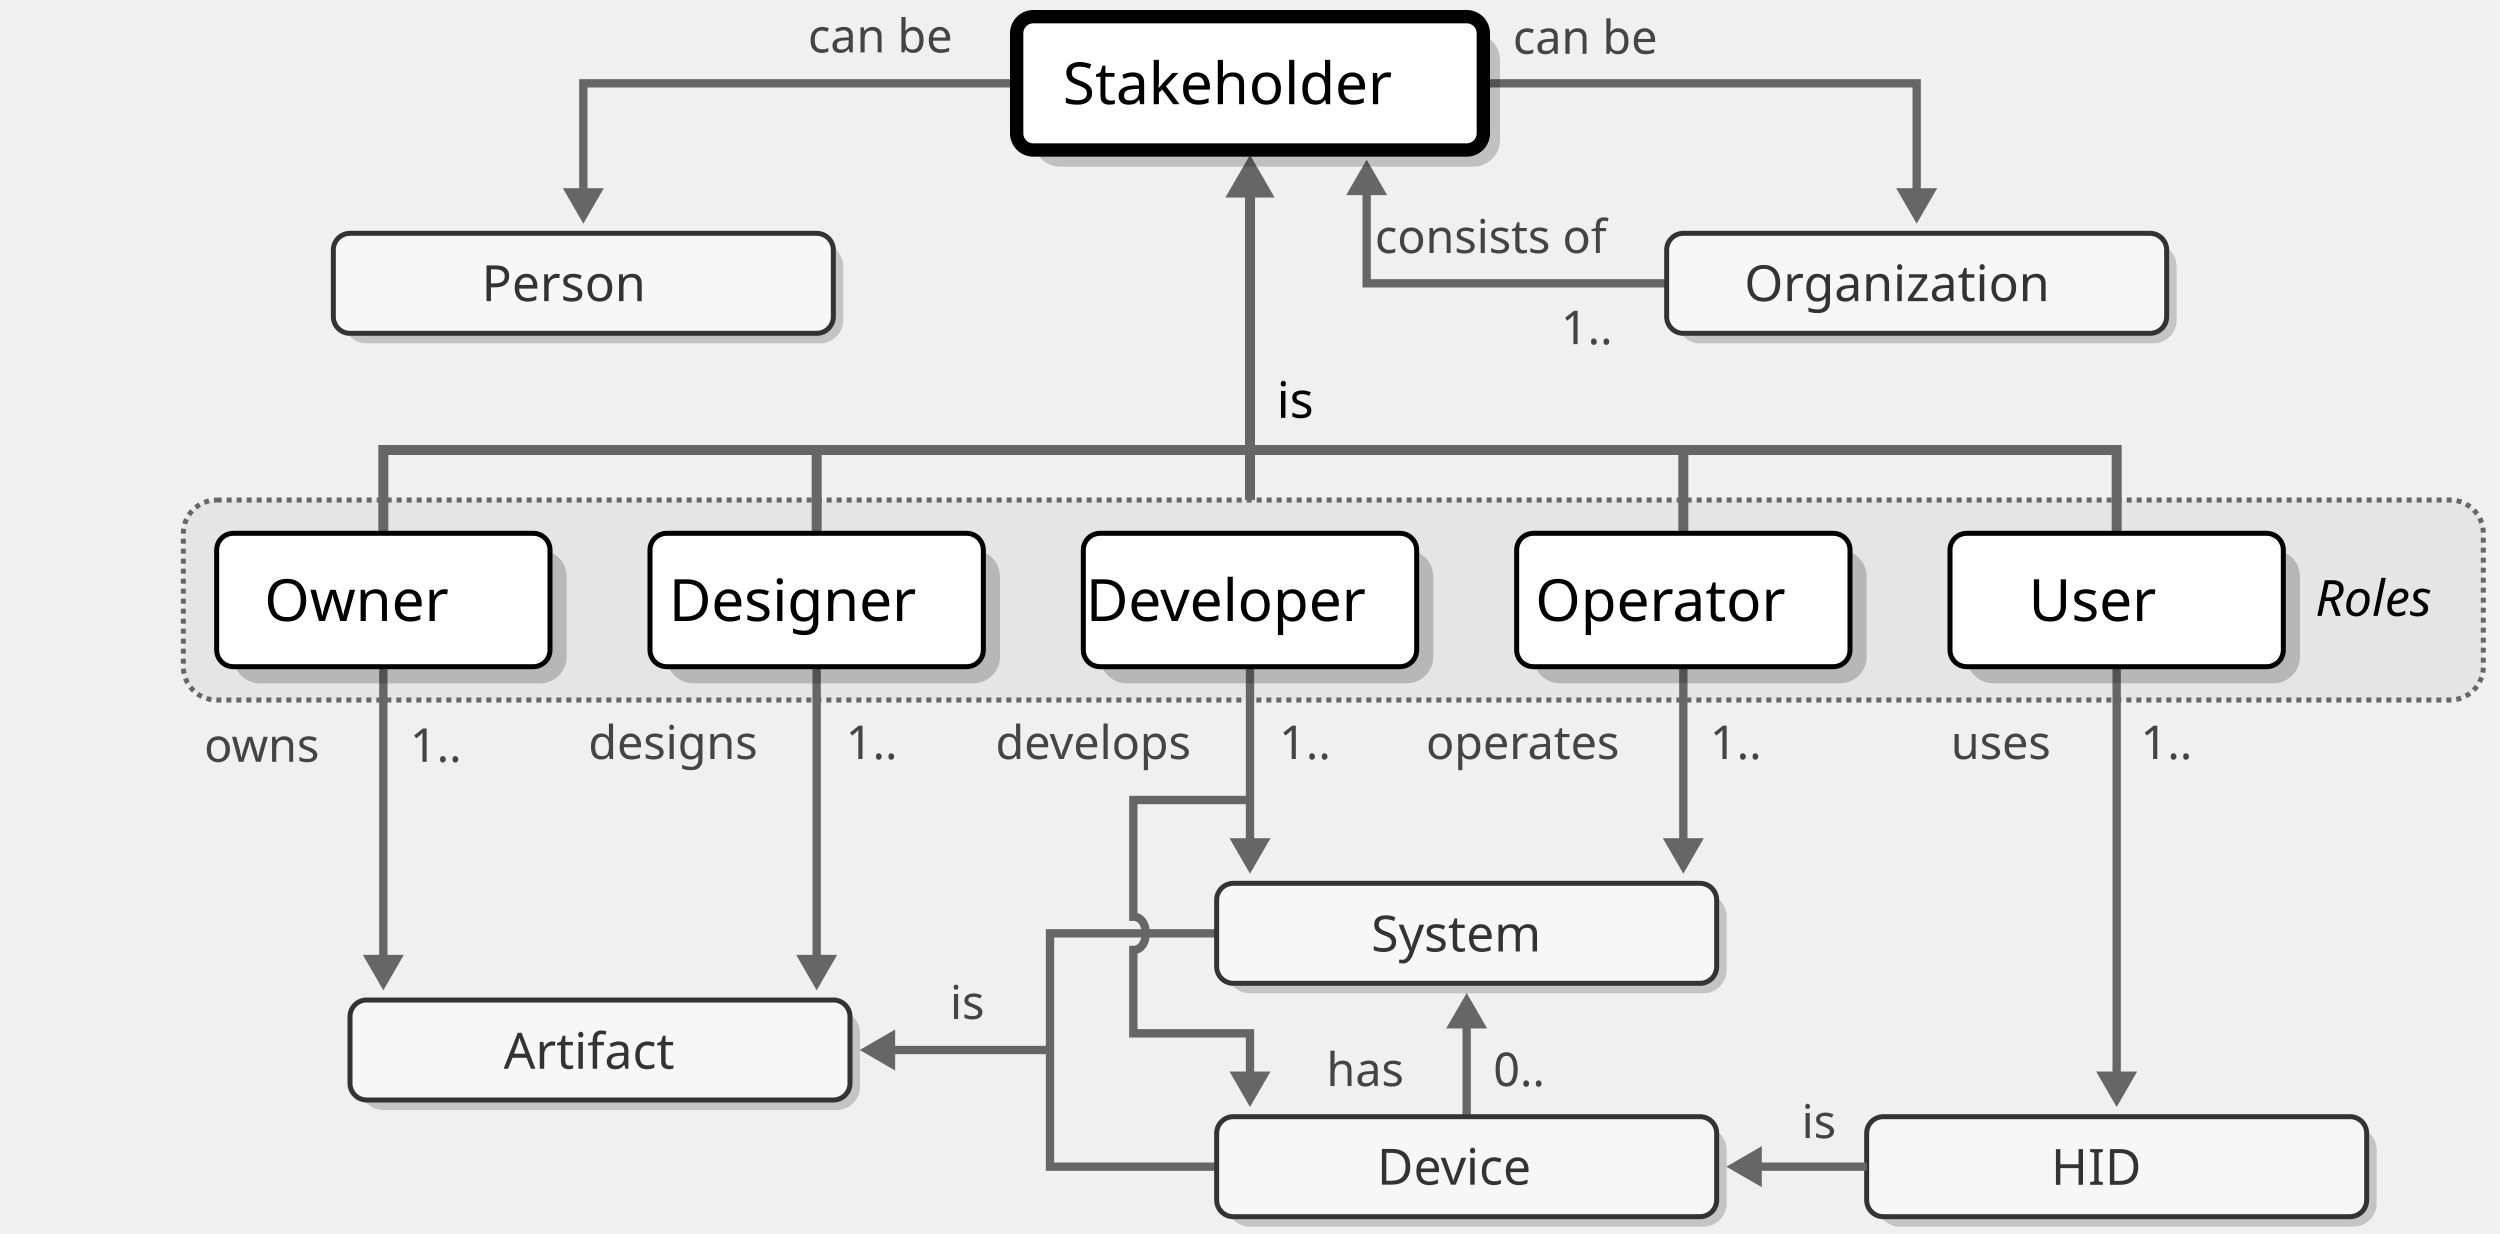
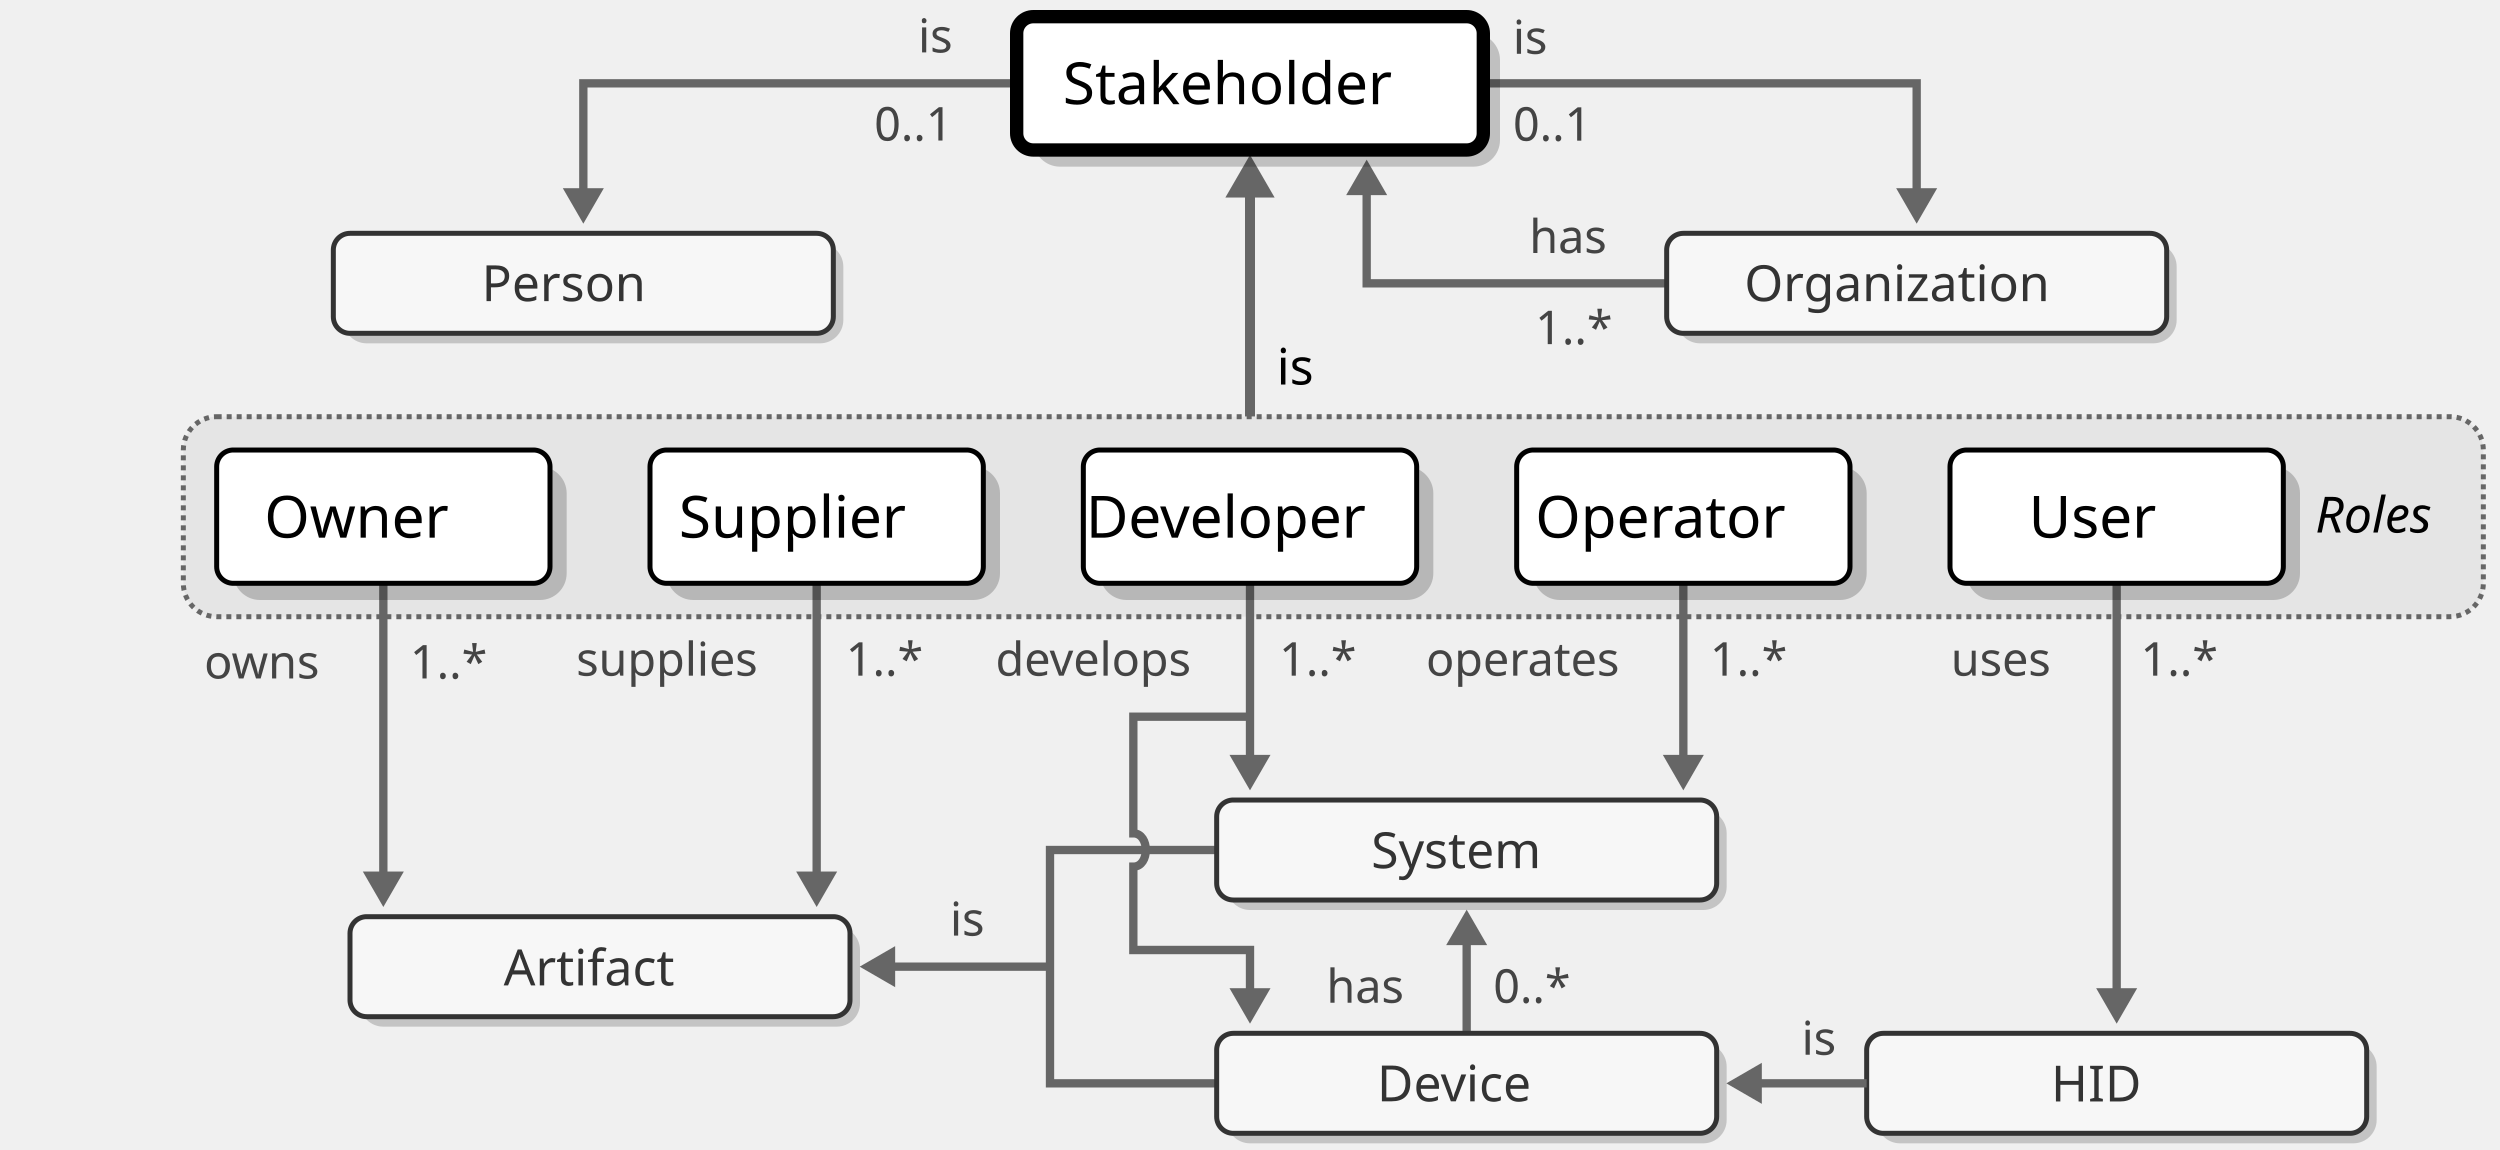
- <svg xmlns="http://www.w3.org/2000/svg" xmlns:xlink="http://www.w3.org/1999/xlink" width="150mm" height="74mm" version="1.1" viewBox="0 0 150 74" id="svg162">
+ <svg xmlns="http://www.w3.org/2000/svg" xmlns:xlink="http://www.w3.org/1999/xlink" width="150mm" height="69mm" version="1.1" viewBox="0 0 150 69" id="svg162">
  <defs id="defs5">
    <marker id="a" overflow="visible" orient="auto">
      <path transform="scale(0.4)" d="M 5.77,0 -2.88,5 V -5 Z" fill="context-stroke" fill-rule="evenodd" stroke="context-stroke" stroke-width="1pt" id="path2" />
    </marker>
  </defs>
  <use transform="matrix(-1,0,0,1,150.0001,0)" width="100%" height="100%" xlink:href="#f" id="use7" x="0" y="0" />
  <path id="f" d="M 89,5 115,5 l -2e-5,7" fill="none" marker-end="url(#a)" stroke="#666666" stroke-width="0.667" style="stroke:#666666;stroke-width:0.5;stroke-miterlimit:4;stroke-dasharray:none;stroke-opacity:1" />
  <path d="M 100,17 H 82 l -2.1e-5,-6" marker-end="url(#a)" id="path20" style="fill:none;stroke:#666666;stroke-width:0.5;stroke-miterlimit:4;stroke-dasharray:none;stroke-opacity:1" />
-   <path d="M 75,32 V 11" marker-end="url(#a)" id="path22" style="fill:none;stroke:#666666;stroke-width:0.6;stroke-miterlimit:4;stroke-dasharray:none" />
-   <path style="fill:none;stroke:#666666;stroke-width:0.5;stroke-linecap:butt;stroke-linejoin:miter;stroke-miterlimit:4;stroke-dasharray:none;stroke-opacity:1" d="M 73,56 H 63 v 14 h 10" id="path6878" />
-   <path d="m 88,67 -4e-6,-6" marker-end="url(#a)" id="path8416" style="fill:none;stroke:#666666;stroke-width:0.5;stroke-miterlimit:4;stroke-dasharray:none;stroke-opacity:1" />
-   <use x="0" y="0" xlink:href="#g26778" id="use27028" transform="translate(26.99995,-39)" width="100%" height="100%" />
-   <use x="0" y="0" xlink:href="#g26778" id="use27026" transform="translate(-53.00005,-39)" width="100%" height="100%" />
+   <path d="m 75,25 4.3e-5,-14" marker-end="url(#a)" id="path22" style="fill:none;stroke:#666666;stroke-width:0.6;stroke-miterlimit:4;stroke-dasharray:none" />
+   <path style="fill:none;stroke:#666666;stroke-width:0.5;stroke-linecap:butt;stroke-linejoin:miter;stroke-miterlimit:4;stroke-dasharray:none;stroke-opacity:1" d="M 73,51 H 63 v 14 h 10" id="path6878" />
+   <path d="m 88,62 -4e-6,-6" marker-end="url(#a)" id="path8416" style="fill:none;stroke:#666666;stroke-width:0.5;stroke-miterlimit:4;stroke-dasharray:none;stroke-opacity:1" />
+   <use x="0" y="0" xlink:href="#g26778" id="use27028" transform="translate(26.99995,-34)" width="100%" height="100%" />
+   <use x="0" y="0" xlink:href="#g26778" id="use27026" transform="translate(-53.00005,-34)" width="100%" height="100%" />
  <use x="0" y="0" xlink:href="#g26778" id="use27024" transform="translate(-52.00005,6.999999)" width="100%" height="100%" />
  <use x="0" y="0" xlink:href="#g26778" id="use27022" transform="translate(38.99995,14)" width="100%" height="100%" />
  <use x="0" y="0" xlink:href="#g26778" id="use27020" transform="translate(-4.6506367e-5,14)" width="100%" height="100%" />
-   <g id="g26778" transform="translate(0,3)">
+   <g id="g26778" transform="translate(0,-2)">
    <rect x="73.6" y="50.6" width="30" height="6" rx="1.4" fill="none" opacity="0.913" stroke="#000000" stroke-linejoin="round" stroke-width="0.667" id="rect1279-3" style="fill:#000000;fill-opacity:0.2;stroke:none;stroke-width:0.8;stroke-miterlimit:4;stroke-dasharray:none" />
    <rect x="73" y="50" width="30" height="6" rx="1" fill="none" opacity="0.913" stroke="#000000" stroke-linejoin="round" stroke-width="0.333" id="rect150" style="opacity:1;fill:#f7f7f7;fill-opacity:1;stroke:#333333;stroke-width:0.3;stroke-miterlimit:4;stroke-dasharray:none;stroke-opacity:1" />
  </g>
  <rect x="62" y="2" width="28" height="8" rx="1.6" fill="none" opacity="0.913" stroke="#000000" stroke-linejoin="round" stroke-width="0.667" id="rect923" style="opacity:1;fill:#000000;fill-opacity:0.2;stroke:none;stroke-width:0.8;stroke-miterlimit:4;stroke-dasharray:none" />
  <rect x="61" y="1" width="28" height="8" rx="1" fill="none" opacity="0.913" stroke="#000000" stroke-linejoin="round" stroke-width="0.667" id="rect58" style="opacity:1;fill:#ffffff;fill-opacity:1;stroke-width:0.8;stroke-miterlimit:4;stroke-dasharray:none" />
-   <rect id="use19292" x="11" y="30" width="138" height="12" rx="2" fill="none" opacity="0.913" stroke="#000000" stroke-linejoin="round" stroke-width="0.333" style="opacity:1;fill:#e5e5e5;fill-opacity:1;stroke:#666666;stroke-width:0.3;stroke-miterlimit:4;stroke-dasharray:0.3, 0.3;stroke-dashoffset:0;stroke-opacity:1" />
-   <text x="138.913" y="36.953" style="font-size:3px;line-height:1.25;font-family:sans-serif;stroke-width:0.265" xml:space="preserve" id="text25087">
-     <tspan x="138.913" y="36.953" stroke-width="0.265" id="tspan25085" style="font-style:italic;font-variant:normal;font-weight:normal;font-stretch:normal;font-family:sans-serif;-inkscape-font-specification:'sans-serif Italic'">Roles</tspan>
+   <rect id="use19292" x="11" y="25" width="138" height="12" rx="2" fill="none" opacity="0.913" stroke="#000000" stroke-linejoin="round" stroke-width="0.333" style="opacity:1;fill:#e5e5e5;fill-opacity:1;stroke:#666666;stroke-width:0.3;stroke-miterlimit:4;stroke-dasharray:0.3, 0.3;stroke-dashoffset:0;stroke-opacity:1" />
+   <text x="138.913" y="31.953" style="font-size:3px;line-height:1.25;font-family:sans-serif;stroke-width:0.265" xml:space="preserve" id="text25087">
+     <tspan x="138.913" y="31.953" stroke-width="0.265" id="tspan25085" style="font-style:italic;font-variant:normal;font-weight:normal;font-stretch:normal;font-family:sans-serif;-inkscape-font-specification:'sans-serif Italic'">Roles</tspan>
  </text>
  <use x="0" y="0" xlink:href="#path16" id="use1346" transform="translate(26)" width="100%" height="100%" />
  <use x="0" y="0" xlink:href="#path14" id="use1348" transform="translate(25.99996)" width="100%" height="100%" />
-   <use transform="translate(-78)" width="100%" height="100%" xlink:href="#e" id="use10" x="0" y="0" />
-   <path d="m 75,40 -1.04e-4,11" marker-end="url(#a)" id="path14" style="fill:none;stroke:#666666;stroke-width:0.5;stroke-miterlimit:4;stroke-dasharray:none;stroke-opacity:1" />
-   <path d="M 23,40 23,58" marker-end="url(#a)" id="path16" style="fill:none;stroke:#666666;stroke-width:0.5;stroke-miterlimit:4;stroke-dasharray:none;stroke-opacity:1" />
-   <path d="M 127,40 127,65" marker-end="url(#a)" id="path18" style="fill:none;stroke:#666666;stroke-width:0.5;stroke-miterlimit:4;stroke-dasharray:none;stroke-opacity:1" />
-   <path id="e" d="m 101,32 v -5 h 26 v 5" fill="none" stroke="#666666" stroke-width="0.667" style="stroke-width:0.6;stroke-miterlimit:4;stroke-dasharray:none" />
+   <path d="m 75,35 -1.04e-4,11" marker-end="url(#a)" id="path14" style="fill:none;stroke:#666666;stroke-width:0.5;stroke-miterlimit:4;stroke-dasharray:none;stroke-opacity:1" />
+   <path d="M 23,35 23,53" marker-end="url(#a)" id="path16" style="fill:none;stroke:#666666;stroke-width:0.5;stroke-miterlimit:4;stroke-dasharray:none;stroke-opacity:1" />
+   <path d="M 127,35 127,60" marker-end="url(#a)" id="path18" style="fill:none;stroke:#666666;stroke-width:0.5;stroke-miterlimit:4;stroke-dasharray:none;stroke-opacity:1" />
  <text x="114.989" y="18.068" font-family="sans-serif" font-size="3.5px" stroke-width="0.265" style="font-size:3px;line-height:1.25" xml:space="preserve" id="text31">
    <tspan x="114.989" y="18.068" font-size="3.5px" stroke-width="0.265" text-align="center" text-anchor="middle" id="tspan29" style="font-size:3px;fill:#333333;fill-opacity:1">Organization</tspan>
  </text>
  <use x="0" y="0" xlink:href="#g1385" id="use1709" transform="translate(52)" width="100%" height="100%" />
-   <text x="74.915" y="37.259" font-family="sans-serif" font-size="3.5px" stroke-width="0.265" style="line-height:1.25" xml:space="preserve" id="text37">
-     <tspan x="74.915" y="37.259" font-size="3.5px" stroke-width="0.265" text-align="center" text-anchor="middle" id="tspan35">Developer</tspan>
+   <text x="74.915" y="32.259" font-family="sans-serif" font-size="3.5px" stroke-width="0.265" style="line-height:1.25" xml:space="preserve" id="text37">
+     <tspan x="74.915" y="32.259" font-size="3.5px" stroke-width="0.265" text-align="center" text-anchor="middle" id="tspan35">Developer</tspan>
  </text>
-   <g id="g1385">
+   <g id="g1385" transform="translate(3.4000008e-7,-5)">
    <rect x="14" y="33" width="20" height="8" rx="1.6" fill="none" opacity="0.913" stroke="#000000" stroke-linejoin="round" stroke-width="0.667" id="rect1279" style="opacity:1;fill:#000000;fill-opacity:0.2;stroke:none;stroke-width:0.8;stroke-miterlimit:4;stroke-dasharray:none" />
    <rect id="c" x="13" y="32" width="20" height="8" rx="1" fill="none" opacity="0.913" stroke="#000000" stroke-linejoin="round" stroke-width="0.5" style="opacity:1;fill:#ffffff;fill-opacity:1;stroke-width:0.3;stroke-miterlimit:4;stroke-dasharray:none" />
  </g>
  <use x="0" y="0" xlink:href="#g1385" id="use1711" transform="translate(78)" width="100%" height="100%" />
-   <text x="100.99" y="37.259" font-size="3.5px" style="line-height:1.25;font-family:sans-serif;stroke-width:0.265" xml:space="preserve" id="text42">
-     <tspan x="100.99" y="37.259" font-size="3.5px" stroke-width="0.265" text-align="center" text-anchor="middle" id="tspan40">Operator</tspan>
+   <text x="100.99" y="32.259" font-size="3.5px" style="line-height:1.25;font-family:sans-serif;stroke-width:0.265" xml:space="preserve" id="text42">
+     <tspan x="100.99" y="32.259" font-size="3.5px" stroke-width="0.265" text-align="center" text-anchor="middle" id="tspan40">Operator</tspan>
  </text>
  <use x="0" y="0" xlink:href="#g1385" id="use1713" transform="translate(104)" width="100%" height="100%" />
-   <text x="126.915" y="37.259" font-size="3.5px" style="line-height:1.25;font-family:sans-serif;stroke-width:0.265" xml:space="preserve" id="text46">
-     <tspan x="126.915" y="37.259" font-size="3.5px" stroke-width="0.265" text-align="center" text-anchor="middle" id="tspan44">User</tspan>
+   <text x="126.915" y="32.259" font-size="3.5px" style="line-height:1.25;font-family:sans-serif;stroke-width:0.265" xml:space="preserve" id="text46">
+     <tspan x="126.915" y="32.259" font-size="3.5px" stroke-width="0.265" text-align="center" text-anchor="middle" id="tspan44">User</tspan>
  </text>
-   <text x="76.609" y="25.068" font-size="3px" style="line-height:1.25;font-family:sans-serif;stroke-width:0.265" xml:space="preserve" id="text50">
-     <tspan x="76.609" y="25.068" stroke-width="0.265" id="tspan48">is</tspan>
+   <text x="76.609" y="23.069" font-size="3px" style="line-height:1.25;font-family:sans-serif;stroke-width:0.265" xml:space="preserve" id="text50">
+     <tspan x="76.609" y="23.069" stroke-width="0.265" id="tspan48">is</tspan>
  </text>
  <text x="75.015" y="6.249" font-size="3.5px" style="line-height:1.25;font-family:sans-serif;stroke-width:0.265" xml:space="preserve" id="text54">
    <tspan x="75.015" y="6.249" font-size="3.5px" stroke-width="0.265" text-align="center" text-anchor="middle" id="tspan52">Stakeholder</tspan>
  </text>
  <text x="34.99" y="18.068" font-size="3.5px" style="font-size:3px;line-height:1.25;font-family:sans-serif;stroke-width:0.265" xml:space="preserve" id="text62">
    <tspan x="34.99" y="18.068" font-size="3.5px" stroke-width="0.265" text-align="center" text-anchor="middle" id="tspan60" style="font-size:3px;fill:#333333;fill-opacity:1">Person</tspan>
  </text>
  <text x="90.777" y="3.228" style="font-size:2.8px;line-height:1.25;font-family:sans-serif;stroke-width:0.265" xml:space="preserve" id="text66">
-     <tspan x="90.777" y="3.228" stroke-width="0.265" id="tspan64" style="font-size:2.8px;fill:#444444;fill-opacity:1">can be</tspan>
+     <tspan x="90.777" y="3.228" stroke-width="0.265" id="tspan64" style="font-size:2.8px;fill:#444444;fill-opacity:1">is</tspan>
  </text>
  <text x="114.805" y="20.648" style="font-size:2.8px;line-height:1.25;font-family:sans-serif;stroke-width:0.265" xml:space="preserve" id="text70">
-     <tspan x="98.942" y="20.648" stroke-width="0.265" text-align="end" text-anchor="end" id="tspan68" style="font-size:2.8px;fill:#444444;fill-opacity:1">1..</tspan>
+     <tspan x="98.942" y="20.648" stroke-width="0.265" text-align="end" text-anchor="end" id="tspan68" style="font-size:2.8px;fill:#444444;fill-opacity:1">1..*</tspan>
  </text>
  <text x="101.9" y="15.179" style="font-size:2.8px;line-height:1.25;font-family:sans-serif;stroke-width:0.265" xml:space="preserve" id="text74">
-     <tspan x="98.587" y="15.179" stroke-width="0.265" text-align="end" text-anchor="end" id="tspan72" style="font-size:2.8px;fill:#444444;fill-opacity:1">consists of</tspan>
+     <tspan x="98.587" y="15.179" stroke-width="0.265" text-align="end" text-anchor="end" id="tspan72" style="font-size:2.8px;fill:#444444;fill-opacity:1">has</tspan>
  </text>
-   <text x="102.596" y="45.539" font-size="3px" style="font-size:2.8px;line-height:1.25;font-family:sans-serif;stroke-width:0.265" xml:space="preserve" id="text84">
-     <tspan x="102.596" y="45.539" stroke-width="0.265" id="tspan82" style="font-size:2.8px;fill:#444444;fill-opacity:1">1..</tspan>
+   <text x="102.596" y="40.539" font-size="3px" style="font-size:2.8px;line-height:1.25;font-family:sans-serif;stroke-width:0.265" xml:space="preserve" id="text84">
+     <tspan x="102.596" y="40.539" stroke-width="0.265" id="tspan82" style="font-size:2.8px;fill:#444444;fill-opacity:1">1..*</tspan>
  </text>
-   <text x="88.537" y="57.091" font-size="3.5px" style="font-size:3px;line-height:1.25;font-family:sans-serif;stroke-width:0.265" xml:space="preserve" id="text88">
-     <tspan x="88.537" y="57.091" dx="0 0 0 0 0 0" font-size="3.5px" stroke-width="0.265" text-align="center" text-anchor="middle" id="tspan86" style="font-size:3px;fill:#333333;fill-opacity:1">System</tspan>
+   <text x="88.537" y="52.091" font-size="3.5px" style="font-size:3px;line-height:1.25;font-family:sans-serif;stroke-width:0.265" xml:space="preserve" id="text88">
+     <tspan x="88.537" y="52.091" dx="0 0 0 0 0 0" font-size="3.5px" stroke-width="0.265" text-align="center" text-anchor="middle" id="tspan86" style="font-size:3px;fill:#333333;fill-opacity:1">System</tspan>
  </text>
-   <text x="76.592" y="45.539" style="font-size:2.8px;line-height:1.25;font-family:sans-serif;stroke-width:0.265" xml:space="preserve" id="text95">
-     <tspan x="73.64" y="45.539" stroke-width="0.265" id="tspan93" style="font-size:2.8px;text-align:end;text-anchor:end;fill:#444444;fill-opacity:1">develops</tspan>
+   <text x="76.592" y="40.539" style="font-size:2.8px;line-height:1.25;font-family:sans-serif;stroke-width:0.265" xml:space="preserve" id="text95">
+     <tspan x="73.64" y="40.539" stroke-width="0.265" id="tspan93" style="font-size:2.8px;text-align:end;text-anchor:end;fill:#444444;fill-opacity:1">develops</tspan>
  </text>
-   <text x="128.438" y="45.539" style="font-size:2.8px;line-height:1.25;font-family:sans-serif;stroke-width:0.265" xml:space="preserve" id="text99">
-     <tspan x="128.438" y="45.539" stroke-width="0.265" id="tspan97" style="font-size:2.8px;fill:#444444;fill-opacity:1">1..</tspan>
+   <text x="128.438" y="40.539" style="font-size:2.8px;line-height:1.25;font-family:sans-serif;stroke-width:0.265" xml:space="preserve" id="text99">
+     <tspan x="128.438" y="40.539" stroke-width="0.265" id="tspan97" style="font-size:2.8px;fill:#444444;fill-opacity:1">1..*</tspan>
  </text>
-   <text x="102.293" y="45.539" style="font-size:2.8px;line-height:1.25;font-family:sans-serif;stroke-width:0.265" xml:space="preserve" id="text103">
-     <tspan x="99.341" y="45.539" stroke-width="0.265" id="tspan101" style="font-size:2.8px;text-align:end;text-anchor:end;fill:#444444;fill-opacity:1">operates</tspan>
+   <text x="102.293" y="40.539" style="font-size:2.8px;line-height:1.25;font-family:sans-serif;stroke-width:0.265" xml:space="preserve" id="text103">
+     <tspan x="99.341" y="40.539" stroke-width="0.265" id="tspan101" style="font-size:2.8px;text-align:end;text-anchor:end;fill:#444444;fill-opacity:1">operates</tspan>
  </text>
-   <text x="76.75" y="45.539" style="font-size:2.8px;line-height:1.25;font-family:sans-serif;stroke-width:0.265" xml:space="preserve" id="text107">
-     <tspan x="76.75" y="45.539" stroke-width="0.265" id="tspan105" style="font-size:2.8px;fill:#444444;fill-opacity:1">1..</tspan>
+   <text x="76.75" y="40.539" style="font-size:2.8px;line-height:1.25;font-family:sans-serif;stroke-width:0.265" xml:space="preserve" id="text107">
+     <tspan x="76.75" y="40.539" stroke-width="0.265" id="tspan105" style="font-size:2.8px;fill:#444444;fill-opacity:1">1..*</tspan>
  </text>
-   <text x="128.181" y="45.539" style="font-size:2.8px;line-height:1.25;font-family:sans-serif;stroke-width:0.265" xml:space="preserve" id="text111">
-     <tspan x="125.229" y="45.539" stroke-width="0.265" id="tspan109" style="font-size:2.8px;text-align:end;text-anchor:end;fill:#444444;fill-opacity:1">uses</tspan>
+   <text x="128.181" y="40.539" style="font-size:2.8px;line-height:1.25;font-family:sans-serif;stroke-width:0.265" xml:space="preserve" id="text111">
+     <tspan x="125.229" y="40.539" stroke-width="0.265" id="tspan109" style="font-size:2.8px;text-align:end;text-anchor:end;fill:#444444;fill-opacity:1">uses</tspan>
  </text>
-   <text x="126.943" y="71.091" font-family="sans-serif" font-size="3.5px" stroke-width="0.265" style="font-size:3px;line-height:1.25" xml:space="preserve" id="text120">
-     <tspan x="126.943" y="71.091" font-size="3.5px" stroke-width="0.265" text-align="center" text-anchor="middle" id="tspan118" style="font-size:3px;fill:#333333;fill-opacity:1">HID</tspan>
+   <text x="126.943" y="66.091" font-family="sans-serif" font-size="3.5px" stroke-width="0.265" style="font-size:3px;line-height:1.25" xml:space="preserve" id="text120">
+     <tspan x="126.943" y="66.091" font-size="3.5px" stroke-width="0.265" text-align="center" text-anchor="middle" id="tspan118" style="font-size:3px;fill:#333333;fill-opacity:1">HID</tspan>
  </text>
-   <text x="22.752" y="37.259" font-size="3.5px" style="line-height:1.25;font-family:sans-serif;stroke-width:0.265" xml:space="preserve" id="text138">
-     <tspan x="22.752" y="37.259" font-size="3.5px" stroke-width="0.265" text-align="center" text-anchor="middle" id="tspan136">Owner</tspan>
+   <text x="22.752" y="32.259" font-size="3.5px" style="line-height:1.25;font-family:sans-serif;stroke-width:0.265" xml:space="preserve" id="text138">
+     <tspan x="22.752" y="32.259" font-size="3.5px" stroke-width="0.265" text-align="center" text-anchor="middle" id="tspan136">Owner</tspan>
  </text>
-   <text x="24.596" y="45.707" font-size="3px" style="font-size:2.8px;line-height:1.25;font-family:sans-serif;stroke-width:0.265" xml:space="preserve" id="text142">
-     <tspan x="24.596" y="45.707" stroke-width="0.265" id="tspan140" style="font-size:2.8px;fill:#444444;fill-opacity:1">1..</tspan>
+   <text x="24.596" y="40.707" font-size="3px" style="font-size:2.8px;line-height:1.25;font-family:sans-serif;stroke-width:0.265" xml:space="preserve" id="text142">
+     <tspan x="24.596" y="40.707" stroke-width="0.265" id="tspan140" style="font-size:2.8px;fill:#444444;fill-opacity:1">1..*</tspan>
  </text>
-   <text x="24.293" y="45.707" font-size="3px" style="font-size:2.8px;line-height:1.25;font-family:sans-serif;stroke-width:0.265" xml:space="preserve" id="text146">
-     <tspan x="21.341" y="45.707" stroke-width="0.265" id="tspan144" style="font-size:2.8px;text-align:end;text-anchor:end;fill:#444444;fill-opacity:1">owns</tspan>
+   <text x="24.293" y="40.707" font-size="3px" style="font-size:2.8px;line-height:1.25;font-family:sans-serif;stroke-width:0.265" xml:space="preserve" id="text146">
+     <tspan x="21.341" y="40.707" stroke-width="0.265" id="tspan144" style="font-size:2.8px;text-align:end;text-anchor:end;fill:#444444;fill-opacity:1">owns</tspan>
  </text>
-   <path d="M 49,27 H 101" fill="none" stroke="#666666" stroke-width="0.667" id="path156" style="stroke-width:0.6;stroke-miterlimit:4;stroke-dasharray:none" />
  <text x="69.014" y="3.145" font-family="sans-serif" font-size="3px" stroke-width="0.265" style="font-size:2.8px;line-height:1.25" xml:space="preserve" id="text160">
-     <tspan x="59.336" y="3.145" stroke-width="0.265" text-align="end" text-anchor="end" id="tspan158" style="font-size:2.8px;fill:#444444;fill-opacity:1">can be</tspan>
+     <tspan x="59.336" y="3.145" stroke-width="0.265" text-align="end" text-anchor="end" id="tspan158" style="font-size:2.8px;fill:#444444;fill-opacity:1">is</tspan>
  </text>
  <use x="0" y="0" xlink:href="#g1385" id="use1707" transform="translate(26)" width="100%" height="100%" />
-   <text x="48.915" y="37.259" font-family="sans-serif" font-size="3.5px" stroke-width="0.265" style="line-height:1.25" xml:space="preserve" id="text1046">
-     <tspan x="48.915" y="37.259" font-size="3.5px" stroke-width="0.265" text-align="center" text-anchor="middle" id="tspan1044">Designer</tspan>
+   <text x="48.915" y="32.259" font-family="sans-serif" font-size="3.5px" stroke-width="0.265" style="line-height:1.25" xml:space="preserve" id="text1046">
+     <tspan x="48.915" y="32.259" font-size="3.5px" stroke-width="0.265" text-align="center" text-anchor="middle" id="tspan1044">Supplier</tspan>
  </text>
-   <text x="50.592" y="45.539" style="font-size:2.8px;line-height:1.25;font-family:sans-serif;stroke-width:0.265" xml:space="preserve" id="text1050">
-     <tspan x="47.64" y="45.539" stroke-width="0.265" id="tspan1048" style="font-size:2.8px;text-align:end;text-anchor:end;fill:#444444;fill-opacity:1">designs</tspan>
+   <text x="50.592" y="40.539" style="font-size:2.8px;line-height:1.25;font-family:sans-serif;stroke-width:0.265" xml:space="preserve" id="text1050">
+     <tspan x="47.64" y="40.539" stroke-width="0.265" id="tspan1048" style="font-size:2.8px;text-align:end;text-anchor:end;fill:#444444;fill-opacity:1">supplies</tspan>
  </text>
-   <text x="50.75" y="45.539" style="font-size:2.8px;line-height:1.25;font-family:sans-serif;stroke-width:0.265" xml:space="preserve" id="text1054">
-     <tspan x="50.75" y="45.539" stroke-width="0.265" id="tspan1052" style="font-size:2.8px;fill:#444444;fill-opacity:1">1..</tspan>
+   <text x="50.75" y="40.539" style="font-size:2.8px;line-height:1.25;font-family:sans-serif;stroke-width:0.265" xml:space="preserve" id="text1054">
+     <tspan x="50.75" y="40.539" stroke-width="0.265" id="tspan1052" style="font-size:2.8px;fill:#444444;fill-opacity:1">1..*</tspan>
  </text>
-   <text x="36.515" y="64.124" font-size="3.5px" style="font-size:3px;line-height:1.25;font-family:sans-serif;stroke-width:0.265" xml:space="preserve" id="text2220">
-     <tspan x="36.515" y="64.124" font-size="3.5px" stroke-width="0.265" text-align="center" text-anchor="middle" id="tspan2218" style="font-size:3px;fill:#333333;fill-opacity:1">Artifact</tspan>
+   <text x="36.515" y="59.124" font-size="3.5px" style="font-size:3px;line-height:1.25;font-family:sans-serif;stroke-width:0.265" xml:space="preserve" id="text2220">
+     <tspan x="36.515" y="59.124" font-size="3.5px" stroke-width="0.265" text-align="center" text-anchor="middle" id="tspan2218" style="font-size:3px;fill:#333333;fill-opacity:1">Artifact</tspan>
  </text>
-   <text x="88.415" y="71.079" font-size="3.5px" style="font-size:3px;line-height:1.25;font-family:sans-serif;stroke-width:0.265" xml:space="preserve" id="text4990">
-     <tspan x="88.415" y="71.079" font-size="3.5px" stroke-width="0.265" text-align="center" text-anchor="middle" id="tspan4988" style="font-size:3px;fill:#333333;fill-opacity:1">Device</tspan>
+   <text x="88.415" y="66.079" font-size="3.5px" style="font-size:3px;line-height:1.25;font-family:sans-serif;stroke-width:0.265" xml:space="preserve" id="text4990">
+     <tspan x="88.415" y="66.079" font-size="3.5px" stroke-width="0.265" text-align="center" text-anchor="middle" id="tspan4988" style="font-size:3px;fill:#333333;fill-opacity:1">Device</tspan>
  </text>
-   <text x="108.103" y="68.286" font-family="sans-serif" font-size="3px" stroke-width="0.265" style="font-size:2.8px;line-height:1.25" xml:space="preserve" id="text6964">
-     <tspan x="108.103" y="68.286" stroke-width="0.265" id="tspan6962" style="font-size:2.8px;fill:#444444;fill-opacity:1">is</tspan>
+   <text x="108.103" y="63.286" font-family="sans-serif" font-size="3px" stroke-width="0.265" style="font-size:2.8px;line-height:1.25" xml:space="preserve" id="text6964">
+     <tspan x="108.103" y="63.286" stroke-width="0.265" id="tspan6962" style="font-size:2.8px;fill:#444444;fill-opacity:1">is</tspan>
  </text>
-   <path d="M 63,63 H 53" marker-end="url(#a)" id="path7221" style="fill:none;stroke:#666666;stroke-width:0.5;stroke-miterlimit:4;stroke-dasharray:none;stroke-opacity:1" />
-   <text x="63.127" y="61.138" font-family="sans-serif" font-size="3px" stroke-width="0.265" style="font-size:2.8px;line-height:1.25" xml:space="preserve" id="text7225">
-     <tspan x="61.251" y="61.138" stroke-width="0.265" id="tspan7223" style="font-size:2.8px;text-align:end;text-anchor:end;fill:#444444;fill-opacity:1">is</tspan>
+   <path d="M 63,58 H 53" marker-end="url(#a)" id="path7221" style="fill:none;stroke:#666666;stroke-width:0.5;stroke-miterlimit:4;stroke-dasharray:none;stroke-opacity:1" />
+   <text x="63.127" y="56.138" font-family="sans-serif" font-size="3px" stroke-width="0.265" style="font-size:2.8px;line-height:1.25" xml:space="preserve" id="text7225">
+     <tspan x="61.251" y="56.138" stroke-width="0.265" id="tspan7223" style="font-size:2.8px;text-align:end;text-anchor:end;fill:#444444;fill-opacity:1">is</tspan>
  </text>
-   <text x="89.592" y="65.164" font-size="3px" style="font-size:2.8px;line-height:1.25;font-family:sans-serif;stroke-width:0.265" xml:space="preserve" id="text8519">
-     <tspan x="89.592" y="65.164" stroke-width="0.265" id="tspan8517" style="font-size:2.8px;fill:#444444;fill-opacity:1">0..</tspan>
+   <text x="89.592" y="60.164" font-size="3px" style="font-size:2.8px;line-height:1.25;font-family:sans-serif;stroke-width:0.265" xml:space="preserve" id="text8519">
+     <tspan x="89.592" y="60.164" stroke-width="0.265" id="tspan8517" style="font-size:2.8px;fill:#444444;fill-opacity:1">0..*</tspan>
  </text>
-   <text x="89.488" y="65.164" style="font-size:2.8px;line-height:1.25;font-family:sans-serif;stroke-width:0.265" xml:space="preserve" id="text8523">
-     <tspan x="86.413" y="65.164" stroke-width="0.265" id="tspan8521" style="font-size:2.8px;text-align:end;text-anchor:end;fill:#444444;fill-opacity:1">has</tspan>
+   <text x="89.488" y="60.164" style="font-size:2.8px;line-height:1.25;font-family:sans-serif;stroke-width:0.265" xml:space="preserve" id="text8523">
+     <tspan x="86.413" y="60.164" stroke-width="0.265" id="tspan8521" style="font-size:2.8px;text-align:end;text-anchor:end;fill:#444444;fill-opacity:1">has</tspan>
  </text>
-   <path d="m 112,70 h -7" marker-end="url(#a)" id="path8812" style="fill:none;stroke:#666666;stroke-width:0.5;stroke-miterlimit:4;stroke-dasharray:none;stroke-opacity:1" />
-   <path d="m 75,48 h -7 v 7 c 1,0 1,2 0,2 v 5 h 7 v 3" marker-end="url(#a)" id="path1640" style="fill:none;stroke:#666666;stroke-width:0.5;stroke-miterlimit:4;stroke-dasharray:none;stroke-opacity:1" />
+   <path d="m 112,65 h -7" marker-end="url(#a)" id="path8812" style="fill:none;stroke:#666666;stroke-width:0.5;stroke-miterlimit:4;stroke-dasharray:none;stroke-opacity:1" />
+   <path d="m 75,43 h -7 v 7 c 1,0 1,2 0,2 v 5 h 7 v 3" marker-end="url(#a)" id="path1640" style="fill:none;stroke:#666666;stroke-width:0.5;stroke-miterlimit:4;stroke-dasharray:none;stroke-opacity:1" />
+   <text x="69.014" y="8.436" font-family="sans-serif" font-size="3px" stroke-width="0.265" style="font-size:2.8px;line-height:1.25" xml:space="preserve" id="text2500">
+     <tspan x="59.336" y="8.436" stroke-width="0.265" text-align="end" text-anchor="end" id="tspan2498" style="font-size:2.8px;fill:#444444;fill-opacity:1">0..1</tspan>
+   </text>
+   <text x="90.777" y="8.442" style="font-size:2.8px;line-height:1.25;font-family:sans-serif;stroke-width:0.265" xml:space="preserve" id="text3996">
+     <tspan x="90.777" y="8.442" stroke-width="0.265" id="tspan3994" style="font-size:2.8px;fill:#444444;fill-opacity:1">0..1</tspan>
+   </text>
</svg>
